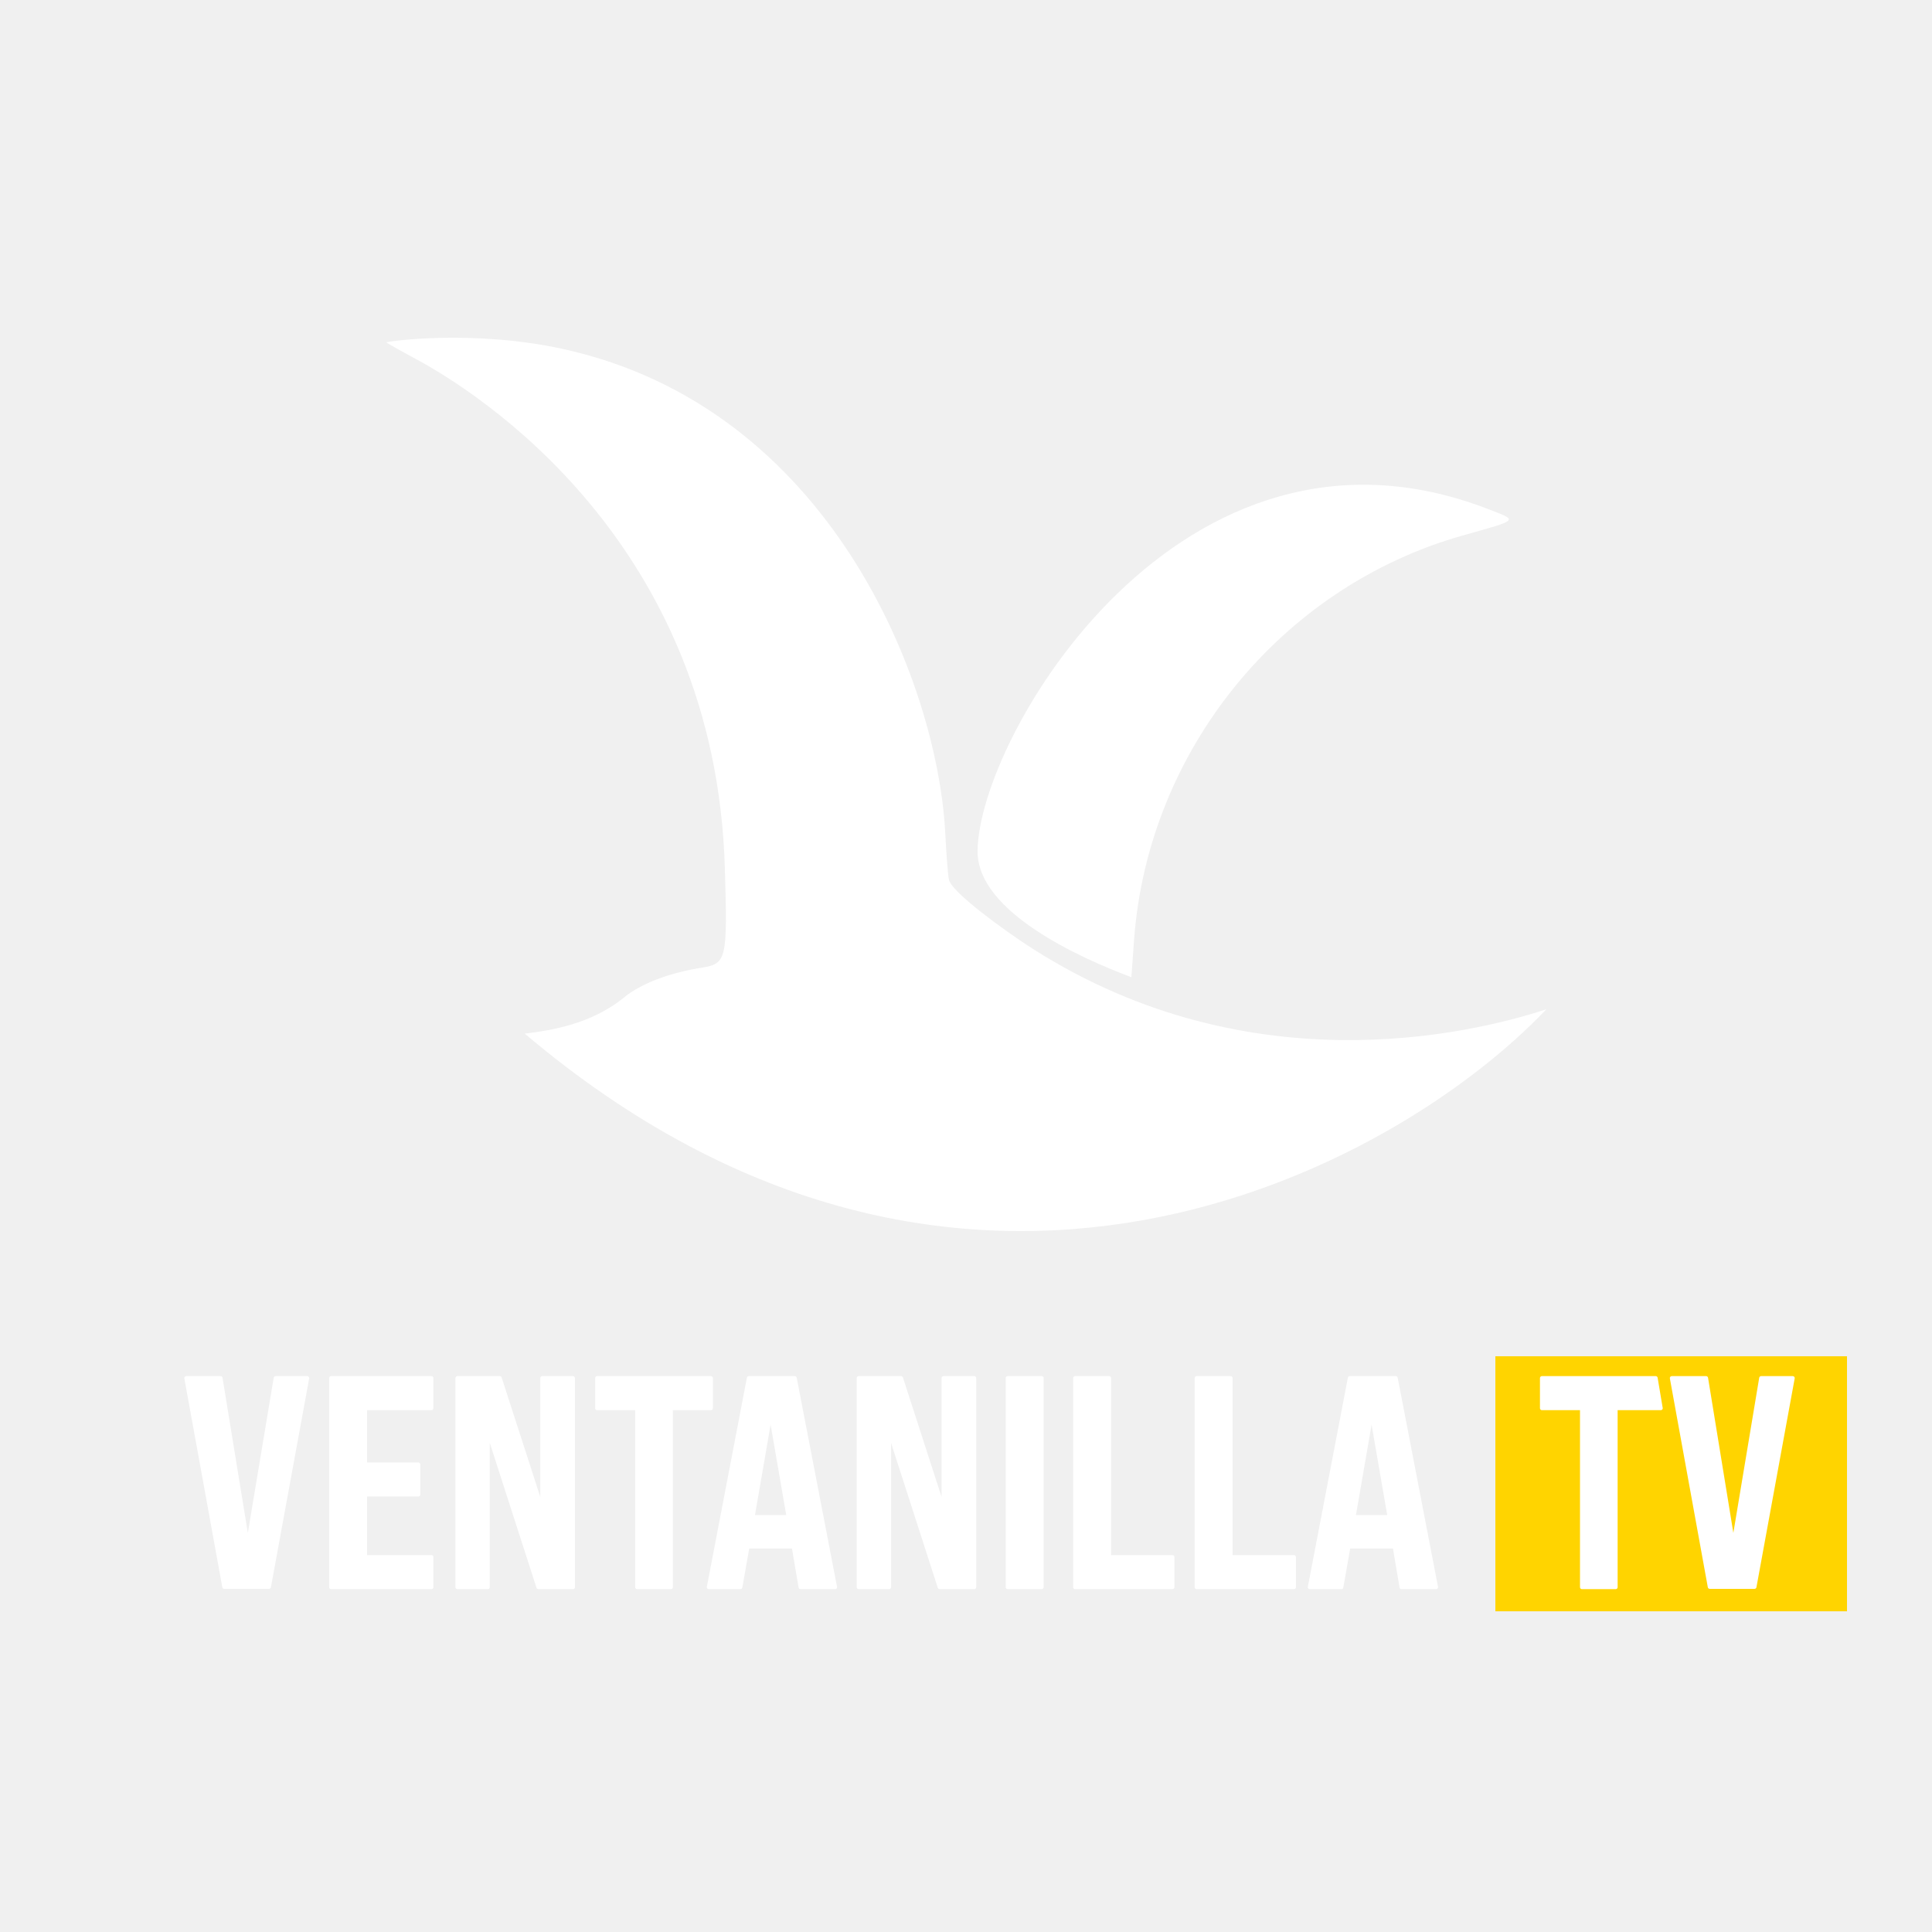
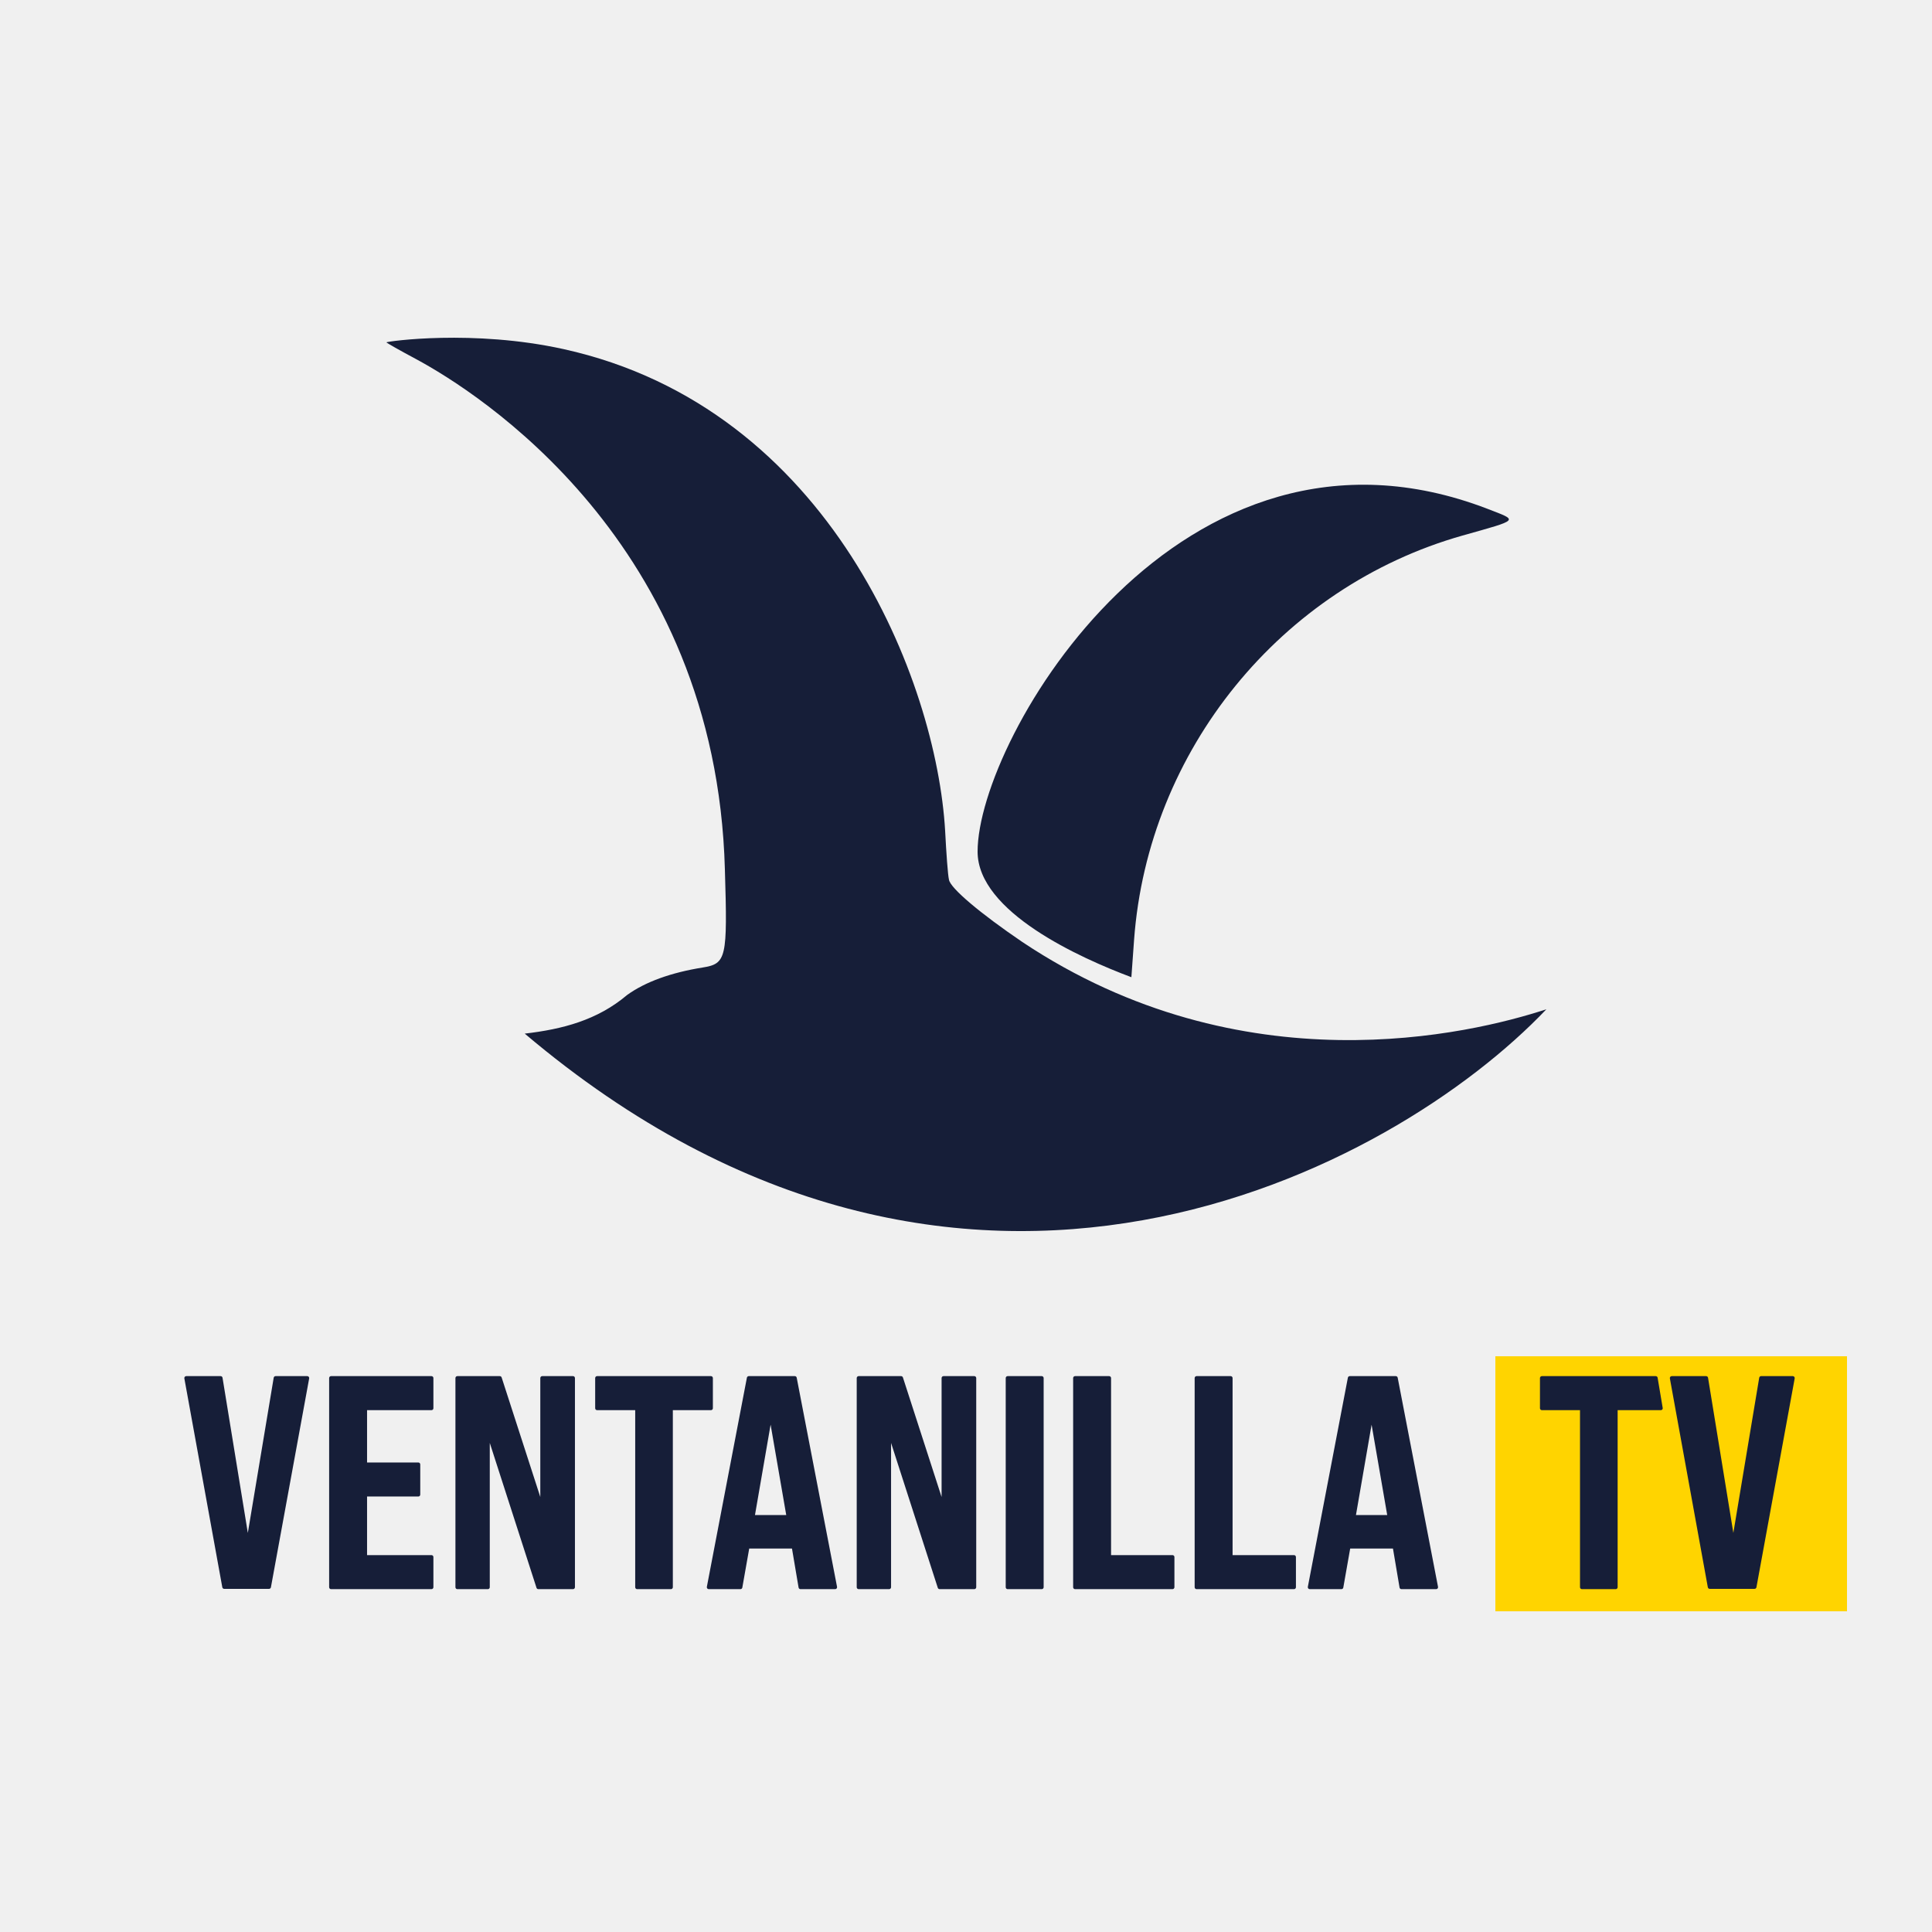
<svg xmlns="http://www.w3.org/2000/svg" viewBox="0 0 500 500" version="1.1" id="svg10">
  <defs id="defs10">
    <rect x="54.256" y="352.219" width="274.838" height="102.286" id="rect1" />
    <rect x="54.256" y="352.219" width="274.838" height="102.286" id="rect1-8" />
    <rect x="54.256" y="352.219" width="274.838" height="102.286" id="rect1-8-5" />
  </defs>
  <path d="m 387,417 h 91 v -66 h -91 z" id="path6" style="fill:#ffd400;fill-opacity:1" />
-   <path id="path3" style="fill:#ffffff;stroke:none;stroke-opacity:1" d="m 100.002,88.596 c -6.8e-4,0.001 -0.002,0.003 -0.002,0.004 0,0.115 3.501,2.1 7.801,4.4 15.457,8.354 77.495,47.105 79.799,132 0.7,23.1 0.401,24.4 -5.799,25.4 -8.1,1.3 -14.8,3.7 -19.5,7.1 -7.742,6.554 -16.791,8.867 -26.5,10 113.258,95.834 225.124,35.04 264.398,-6.301 -19.671,6.444 -78.634,20.578 -135.6,-17.398 -10.9,-7.4 -18.6,-13.902 -19,-16.102 -0.3,-1.2 -0.7,-6.899 -1,-12.699 C 242.368,176.427 214.965,105.6 145.855,90.35 122.435,85.182 100.286,88.336 100.002,88.596 Z M 253,220.4 c 0,15.631 26.572,27.539 39.801,32.5 L 293.5,243.199 c 3.6,-49 38,-91.3 85,-104.6 14.9,-4.2 14.5,-3.8 6.5,-6.9 -79.5,-30.577 -132,59.426 -132,88.701 z" />
-   <path id="path1" style="font-weight:bold;font-stretch:semi-expanded;font-size:77.333px;font-family:'Bebas Neue Pro';-inkscape-font-specification:'Bebas Neue Pro Bold Semi-Expanded';letter-spacing:0.9px;word-spacing:0px;baseline-shift:baseline;display:inline;overflow:visible;opacity:1;vector-effect:none;fill:#ffffff;stroke-linecap:round;stroke-linejoin:round;stroke-miterlimit:0;enable-background:accumulate;stop-color:#000000;stop-opacity:1" d="m 48.203,356.139 c -0.312,-1.7e-4 -0.548,0.283 -0.492,0.59 l 9.82,54.055 c 0.043,0.238 0.25,0.412 0.492,0.412 h 11.6 c 0.242,1.4e-4 0.449,-0.172 0.492,-0.41 l 9.898,-54.057 c 0.056,-0.307 -0.18,-0.59 -0.492,-0.59 h -8.197 c -0.244,5.3e-4 -0.452,0.177 -0.492,0.418 l -6.693,40.162 -6.549,-40.16 c -0.039,-0.242 -0.249,-0.42 -0.494,-0.42 z m 37.479,0 c -0.276,3e-5 -0.5,0.224 -0.5,0.5 v 54.133 c 2.8e-5,0.276 0.224,0.5 0.5,0.5 h 25.982 c 0.276,-3e-5 0.5,-0.224 0.5,-0.5 v -7.811 c -3e-5,-0.276 -0.224,-0.5 -0.5,-0.5 H 94.996 v -15.162 h 13.266 c 0.276,-3e-5 0.5,-0.224 0.5,-0.5 v -7.811 c -3e-5,-0.276 -0.224,-0.5 -0.5,-0.5 H 94.996 v -13.539 h 16.668 c 0.276,-3e-5 0.5,-0.224 0.5,-0.5 v -7.811 c -3e-5,-0.276 -0.224,-0.5 -0.5,-0.5 z m 32.684,0 c -0.276,3e-5 -0.5,0.224 -0.5,0.5 v 54.133 c 3e-5,0.276 0.224,0.5 0.5,0.5 h 7.887 c 0.276,-3e-5 0.5,-0.224 0.5,-0.5 v -37.348 l 12.094,37.502 c 0.067,0.206 0.26,0.346 0.477,0.346 h 8.971 c 0.276,-3e-5 0.5,-0.224 0.5,-0.5 v -54.133 c -3e-5,-0.276 -0.224,-0.5 -0.5,-0.5 h -7.965 c -0.276,3e-5 -0.5,0.224 -0.5,0.5 v 30.781 l -10.006,-30.936 c -0.067,-0.206 -0.26,-0.346 -0.477,-0.346 z m 36.164,0 c -0.276,3e-5 -0.5,0.224 -0.5,0.5 v 7.811 c 3e-5,0.276 0.224,0.5 0.5,0.5 h 9.861 v 45.822 c 3e-5,0.276 0.224,0.5 0.5,0.5 h 8.74 c 0.276,-3e-5 0.5,-0.224 0.5,-0.5 v -45.822 h 9.861 c 0.276,-3e-5 0.5,-0.224 0.5,-0.5 v -7.811 c -3e-5,-0.276 -0.224,-0.5 -0.5,-0.5 z m 39.256,0 c -0.24,4.5e-4 -0.445,0.171 -0.49,0.406 l -10.363,54.133 c -0.059,0.309 0.178,0.594 0.492,0.594 h 8.197 c 0.242,-3e-5 0.45,-0.174 0.492,-0.412 l 1.783,-10.105 h 11.066 l 1.709,10.102 c 0.041,0.24 0.249,0.416 0.492,0.416 h 8.971 c 0.314,6.2e-4 0.551,-0.285 0.492,-0.594 l -10.441,-54.135 c -0.046,-0.235 -0.251,-0.404 -0.49,-0.404 z m 28.432,0 c -0.276,3e-5 -0.5,0.224 -0.5,0.5 v 54.133 c 3e-5,0.276 0.224,0.5 0.5,0.5 h 7.889 c 0.276,-3e-5 0.5,-0.224 0.5,-0.5 v -37.342 l 12.092,37.496 c 0.067,0.206 0.26,0.346 0.477,0.346 h 8.971 c 0.276,-3e-5 0.5,-0.224 0.5,-0.5 v -54.133 c -3e-5,-0.276 -0.224,-0.5 -0.5,-0.5 h -7.965 c -0.276,3e-5 -0.5,0.224 -0.5,0.5 v 30.781 l -10.006,-30.936 c -0.067,-0.206 -0.26,-0.346 -0.477,-0.346 z m 38.561,0 c -0.276,3e-5 -0.5,0.224 -0.5,0.5 v 54.133 c 3e-5,0.276 0.224,0.5 0.5,0.5 h 8.816 c 0.276,-3e-5 0.5,-0.224 0.5,-0.5 v -54.133 c -3e-5,-0.276 -0.224,-0.5 -0.5,-0.5 z m 17.449,0 c -0.276,3e-5 -0.5,0.224 -0.5,0.5 v 54.133 c 3e-5,0.276 0.224,0.5 0.5,0.5 h 25.211 c 0.276,-3e-5 0.5,-0.224 0.5,-0.5 v -7.811 c -3e-5,-0.276 -0.224,-0.5 -0.5,-0.5 h -15.895 v -45.822 c -3e-5,-0.276 -0.224,-0.5 -0.5,-0.5 z m 31.447,0 c -0.276,3e-5 -0.5,0.224 -0.5,0.5 v 54.133 c 3e-5,0.276 0.224,0.5 0.5,0.5 h 25.211 c 0.276,-3e-5 0.5,-0.224 0.5,-0.5 v -7.811 c -3e-5,-0.276 -0.224,-0.5 -0.5,-0.5 h -15.895 v -45.822 c -3e-5,-0.276 -0.224,-0.5 -0.5,-0.5 z m 39.645,0 c -0.24,-4.9e-4 -0.447,0.17 -0.492,0.406 l -10.361,54.133 c -0.059,0.308 0.177,0.593 0.49,0.594 h 8.197 c 0.242,-3e-5 0.45,-0.174 0.492,-0.412 l 1.783,-10.105 h 11.068 l 1.707,10.102 c 0.041,0.241 0.25,0.417 0.494,0.416 h 8.971 c 0.313,-6e-4 0.549,-0.286 0.49,-0.594 l -10.439,-54.135 c -0.046,-0.235 -0.252,-0.405 -0.492,-0.404 z m 49.721,0 c -0.276,3e-5 -0.5,0.224 -0.5,0.5 v 7.811 c 3e-5,0.276 0.224,0.5 0.5,0.5 h 9.863 v 45.822 c 3e-5,0.276 0.224,0.5 0.5,0.5 h 8.738 c 0.276,-3e-5 0.5,-0.224 0.5,-0.5 v -45.822 h 11.176 c 0.276,-3e-5 0.5,-0.224 0.5,-0.5 l -1.312,-7.811 c -3e-5,-0.276 -0.224,-0.5 -0.5,-0.5 z m 33.611,0 c -0.311,0.001 -0.546,0.283 -0.49,0.59 l 9.82,54.055 c 0.043,0.238 0.25,0.412 0.492,0.412 h 11.6 c 0.242,1.3e-4 0.449,-0.172 0.492,-0.41 l 9.898,-54.057 c 0.056,-0.307 -0.18,-0.59 -0.492,-0.59 h -8.197 c -0.244,5.3e-4 -0.452,0.177 -0.492,0.418 l -6.693,40.156 -6.549,-40.154 c -0.039,-0.242 -0.249,-0.42 -0.494,-0.42 z m -233.219,12.557 4.045,23.402 h -8.092 z m 155.533,0.006 4.045,23.396 h -8.092 z" />
+   <path id="path3" style="fill:#161e38;stroke:none;stroke-opacity:1" d="m 100.002,88.596 c -6.8e-4,0.001 -0.002,0.003 -0.002,0.004 0,0.115 3.501,2.1 7.801,4.4 15.457,8.354 77.495,47.105 79.799,132 0.7,23.1 0.401,24.4 -5.799,25.4 -8.1,1.3 -14.8,3.7 -19.5,7.1 -7.742,6.554 -16.791,8.867 -26.5,10 113.258,95.834 225.124,35.04 264.398,-6.301 -19.671,6.444 -78.634,20.578 -135.6,-17.398 -10.9,-7.4 -18.6,-13.902 -19,-16.102 -0.3,-1.2 -0.7,-6.899 -1,-12.699 C 242.368,176.427 214.965,105.6 145.855,90.35 122.435,85.182 100.286,88.336 100.002,88.596 Z M 253,220.4 c 0,15.631 26.572,27.539 39.801,32.5 L 293.5,243.199 c 3.6,-49 38,-91.3 85,-104.6 14.9,-4.2 14.5,-3.8 6.5,-6.9 -79.5,-30.577 -132,59.426 -132,88.701 z" />
+   <path id="path1" style="font-weight:bold;font-stretch:semi-expanded;font-size:77.333px;font-family:'Bebas Neue Pro';-inkscape-font-specification:'Bebas Neue Pro Bold Semi-Expanded';letter-spacing:0.9px;word-spacing:0px;baseline-shift:baseline;display:inline;overflow:visible;opacity:1;vector-effect:none;fill:#161e38;stroke-linecap:round;stroke-linejoin:round;stroke-miterlimit:0;enable-background:accumulate;stop-color:#000000;stop-opacity:1" d="m 48.203,356.139 c -0.312,-1.7e-4 -0.548,0.283 -0.492,0.59 l 9.82,54.055 c 0.043,0.238 0.25,0.412 0.492,0.412 h 11.6 c 0.242,1.4e-4 0.449,-0.172 0.492,-0.41 l 9.898,-54.057 c 0.056,-0.307 -0.18,-0.59 -0.492,-0.59 h -8.197 c -0.244,5.3e-4 -0.452,0.177 -0.492,0.418 l -6.693,40.162 -6.549,-40.16 c -0.039,-0.242 -0.249,-0.42 -0.494,-0.42 z m 37.479,0 c -0.276,3e-5 -0.5,0.224 -0.5,0.5 v 54.133 c 2.8e-5,0.276 0.224,0.5 0.5,0.5 h 25.982 c 0.276,-3e-5 0.5,-0.224 0.5,-0.5 v -7.811 c -3e-5,-0.276 -0.224,-0.5 -0.5,-0.5 H 94.996 v -15.162 h 13.266 c 0.276,-3e-5 0.5,-0.224 0.5,-0.5 v -7.811 c -3e-5,-0.276 -0.224,-0.5 -0.5,-0.5 H 94.996 v -13.539 h 16.668 c 0.276,-3e-5 0.5,-0.224 0.5,-0.5 v -7.811 c -3e-5,-0.276 -0.224,-0.5 -0.5,-0.5 z m 32.684,0 c -0.276,3e-5 -0.5,0.224 -0.5,0.5 v 54.133 c 3e-5,0.276 0.224,0.5 0.5,0.5 h 7.887 c 0.276,-3e-5 0.5,-0.224 0.5,-0.5 v -37.348 l 12.094,37.502 c 0.067,0.206 0.26,0.346 0.477,0.346 h 8.971 c 0.276,-3e-5 0.5,-0.224 0.5,-0.5 v -54.133 c -3e-5,-0.276 -0.224,-0.5 -0.5,-0.5 h -7.965 c -0.276,3e-5 -0.5,0.224 -0.5,0.5 v 30.781 l -10.006,-30.936 c -0.067,-0.206 -0.26,-0.346 -0.477,-0.346 z m 36.164,0 c -0.276,3e-5 -0.5,0.224 -0.5,0.5 v 7.811 c 3e-5,0.276 0.224,0.5 0.5,0.5 h 9.861 v 45.822 c 3e-5,0.276 0.224,0.5 0.5,0.5 h 8.74 c 0.276,-3e-5 0.5,-0.224 0.5,-0.5 v -45.822 h 9.861 c 0.276,-3e-5 0.5,-0.224 0.5,-0.5 v -7.811 c -3e-5,-0.276 -0.224,-0.5 -0.5,-0.5 z m 39.256,0 c -0.24,4.5e-4 -0.445,0.171 -0.49,0.406 l -10.363,54.133 c -0.059,0.309 0.178,0.594 0.492,0.594 h 8.197 c 0.242,-3e-5 0.45,-0.174 0.492,-0.412 l 1.783,-10.105 h 11.066 l 1.709,10.102 c 0.041,0.24 0.249,0.416 0.492,0.416 h 8.971 c 0.314,6.2e-4 0.551,-0.285 0.492,-0.594 l -10.441,-54.135 c -0.046,-0.235 -0.251,-0.404 -0.49,-0.404 z m 28.432,0 c -0.276,3e-5 -0.5,0.224 -0.5,0.5 v 54.133 c 3e-5,0.276 0.224,0.5 0.5,0.5 h 7.889 c 0.276,-3e-5 0.5,-0.224 0.5,-0.5 v -37.342 l 12.092,37.496 c 0.067,0.206 0.26,0.346 0.477,0.346 h 8.971 c 0.276,-3e-5 0.5,-0.224 0.5,-0.5 v -54.133 c -3e-5,-0.276 -0.224,-0.5 -0.5,-0.5 h -7.965 c -0.276,3e-5 -0.5,0.224 -0.5,0.5 v 30.781 l -10.006,-30.936 c -0.067,-0.206 -0.26,-0.346 -0.477,-0.346 z m 38.561,0 c -0.276,3e-5 -0.5,0.224 -0.5,0.5 v 54.133 c 3e-5,0.276 0.224,0.5 0.5,0.5 h 8.816 c 0.276,-3e-5 0.5,-0.224 0.5,-0.5 v -54.133 c -3e-5,-0.276 -0.224,-0.5 -0.5,-0.5 z m 17.449,0 c -0.276,3e-5 -0.5,0.224 -0.5,0.5 v 54.133 c 3e-5,0.276 0.224,0.5 0.5,0.5 h 25.211 c 0.276,-3e-5 0.5,-0.224 0.5,-0.5 v -7.811 c -3e-5,-0.276 -0.224,-0.5 -0.5,-0.5 h -15.895 v -45.822 c -3e-5,-0.276 -0.224,-0.5 -0.5,-0.5 z m 31.447,0 c -0.276,3e-5 -0.5,0.224 -0.5,0.5 v 54.133 c 3e-5,0.276 0.224,0.5 0.5,0.5 h 25.211 c 0.276,-3e-5 0.5,-0.224 0.5,-0.5 v -7.811 c -3e-5,-0.276 -0.224,-0.5 -0.5,-0.5 h -15.895 v -45.822 c -3e-5,-0.276 -0.224,-0.5 -0.5,-0.5 z m 39.645,0 c -0.24,-4.9e-4 -0.447,0.17 -0.492,0.406 l -10.361,54.133 c -0.059,0.308 0.177,0.593 0.49,0.594 h 8.197 c 0.242,-3e-5 0.45,-0.174 0.492,-0.412 l 1.783,-10.105 h 11.068 l 1.707,10.102 c 0.041,0.241 0.25,0.417 0.494,0.416 h 8.971 c 0.313,-6e-4 0.549,-0.286 0.49,-0.594 l -10.439,-54.135 c -0.046,-0.235 -0.252,-0.405 -0.492,-0.404 z m 49.721,0 c -0.276,3e-5 -0.5,0.224 -0.5,0.5 v 7.811 c 3e-5,0.276 0.224,0.5 0.5,0.5 h 9.863 v 45.822 c 3e-5,0.276 0.224,0.5 0.5,0.5 h 8.738 c 0.276,-3e-5 0.5,-0.224 0.5,-0.5 v -45.822 h 11.176 c 0.276,-3e-5 0.5,-0.224 0.5,-0.5 l -1.312,-7.811 c -3e-5,-0.276 -0.224,-0.5 -0.5,-0.5 z m 33.611,0 c -0.311,0.001 -0.546,0.283 -0.49,0.59 l 9.82,54.055 c 0.043,0.238 0.25,0.412 0.492,0.412 h 11.6 c 0.242,1.3e-4 0.449,-0.172 0.492,-0.41 l 9.898,-54.057 c 0.056,-0.307 -0.18,-0.59 -0.492,-0.59 h -8.197 c -0.244,5.3e-4 -0.452,0.177 -0.492,0.418 l -6.693,40.156 -6.549,-40.154 c -0.039,-0.242 -0.249,-0.42 -0.494,-0.42 z m -233.219,12.557 4.045,23.402 h -8.092 z m 155.533,0.006 4.045,23.396 h -8.092 z" />
</svg>
